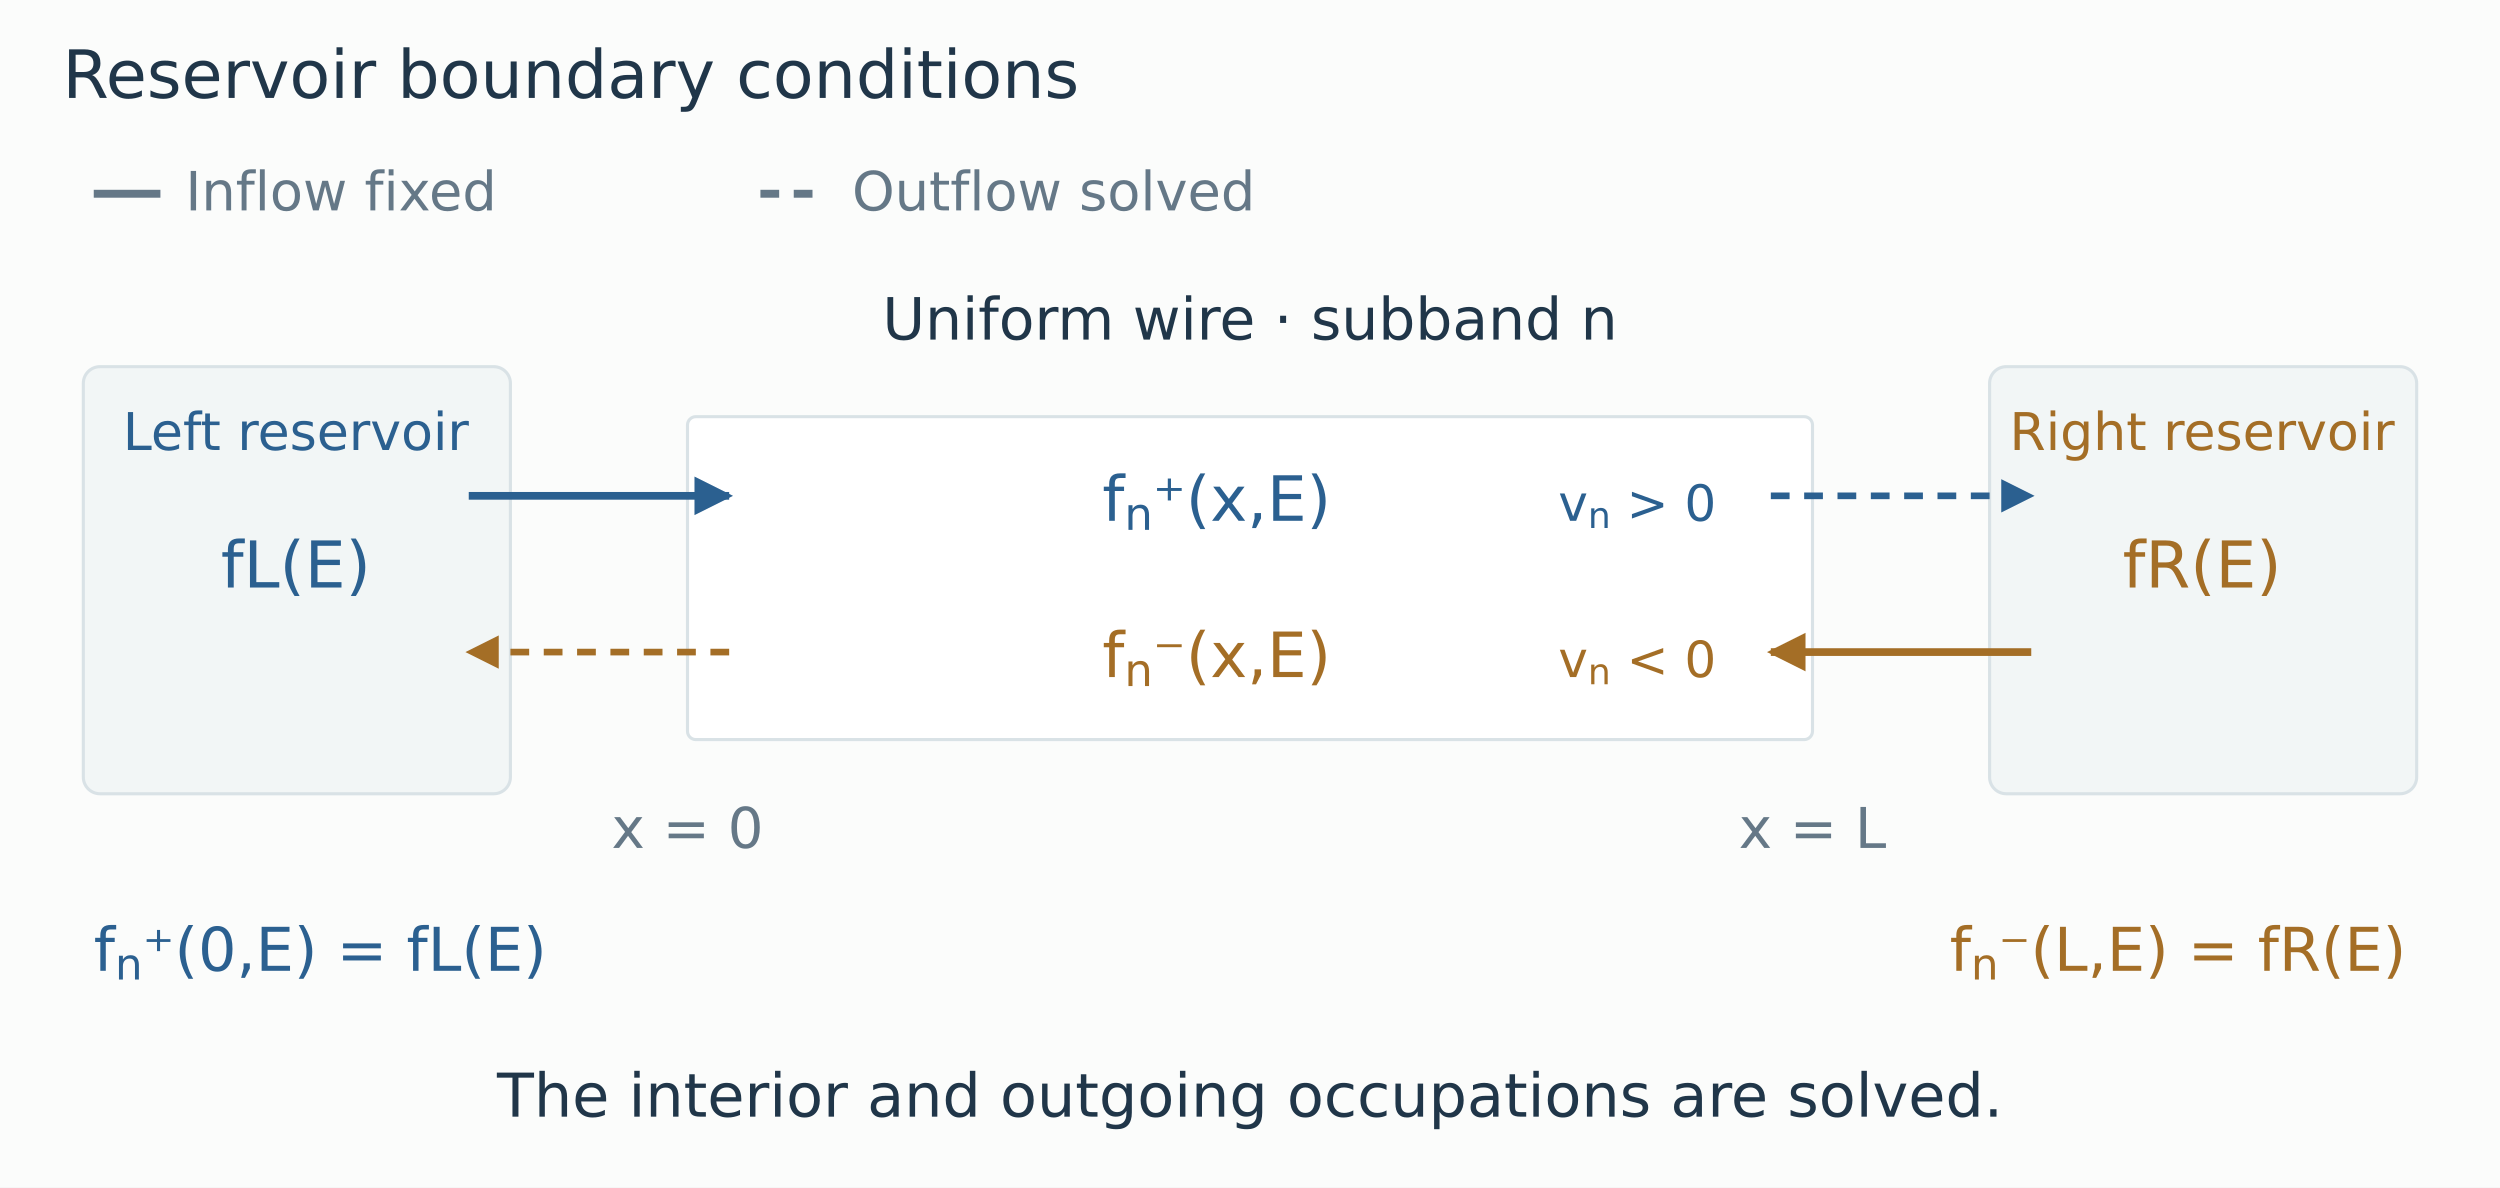
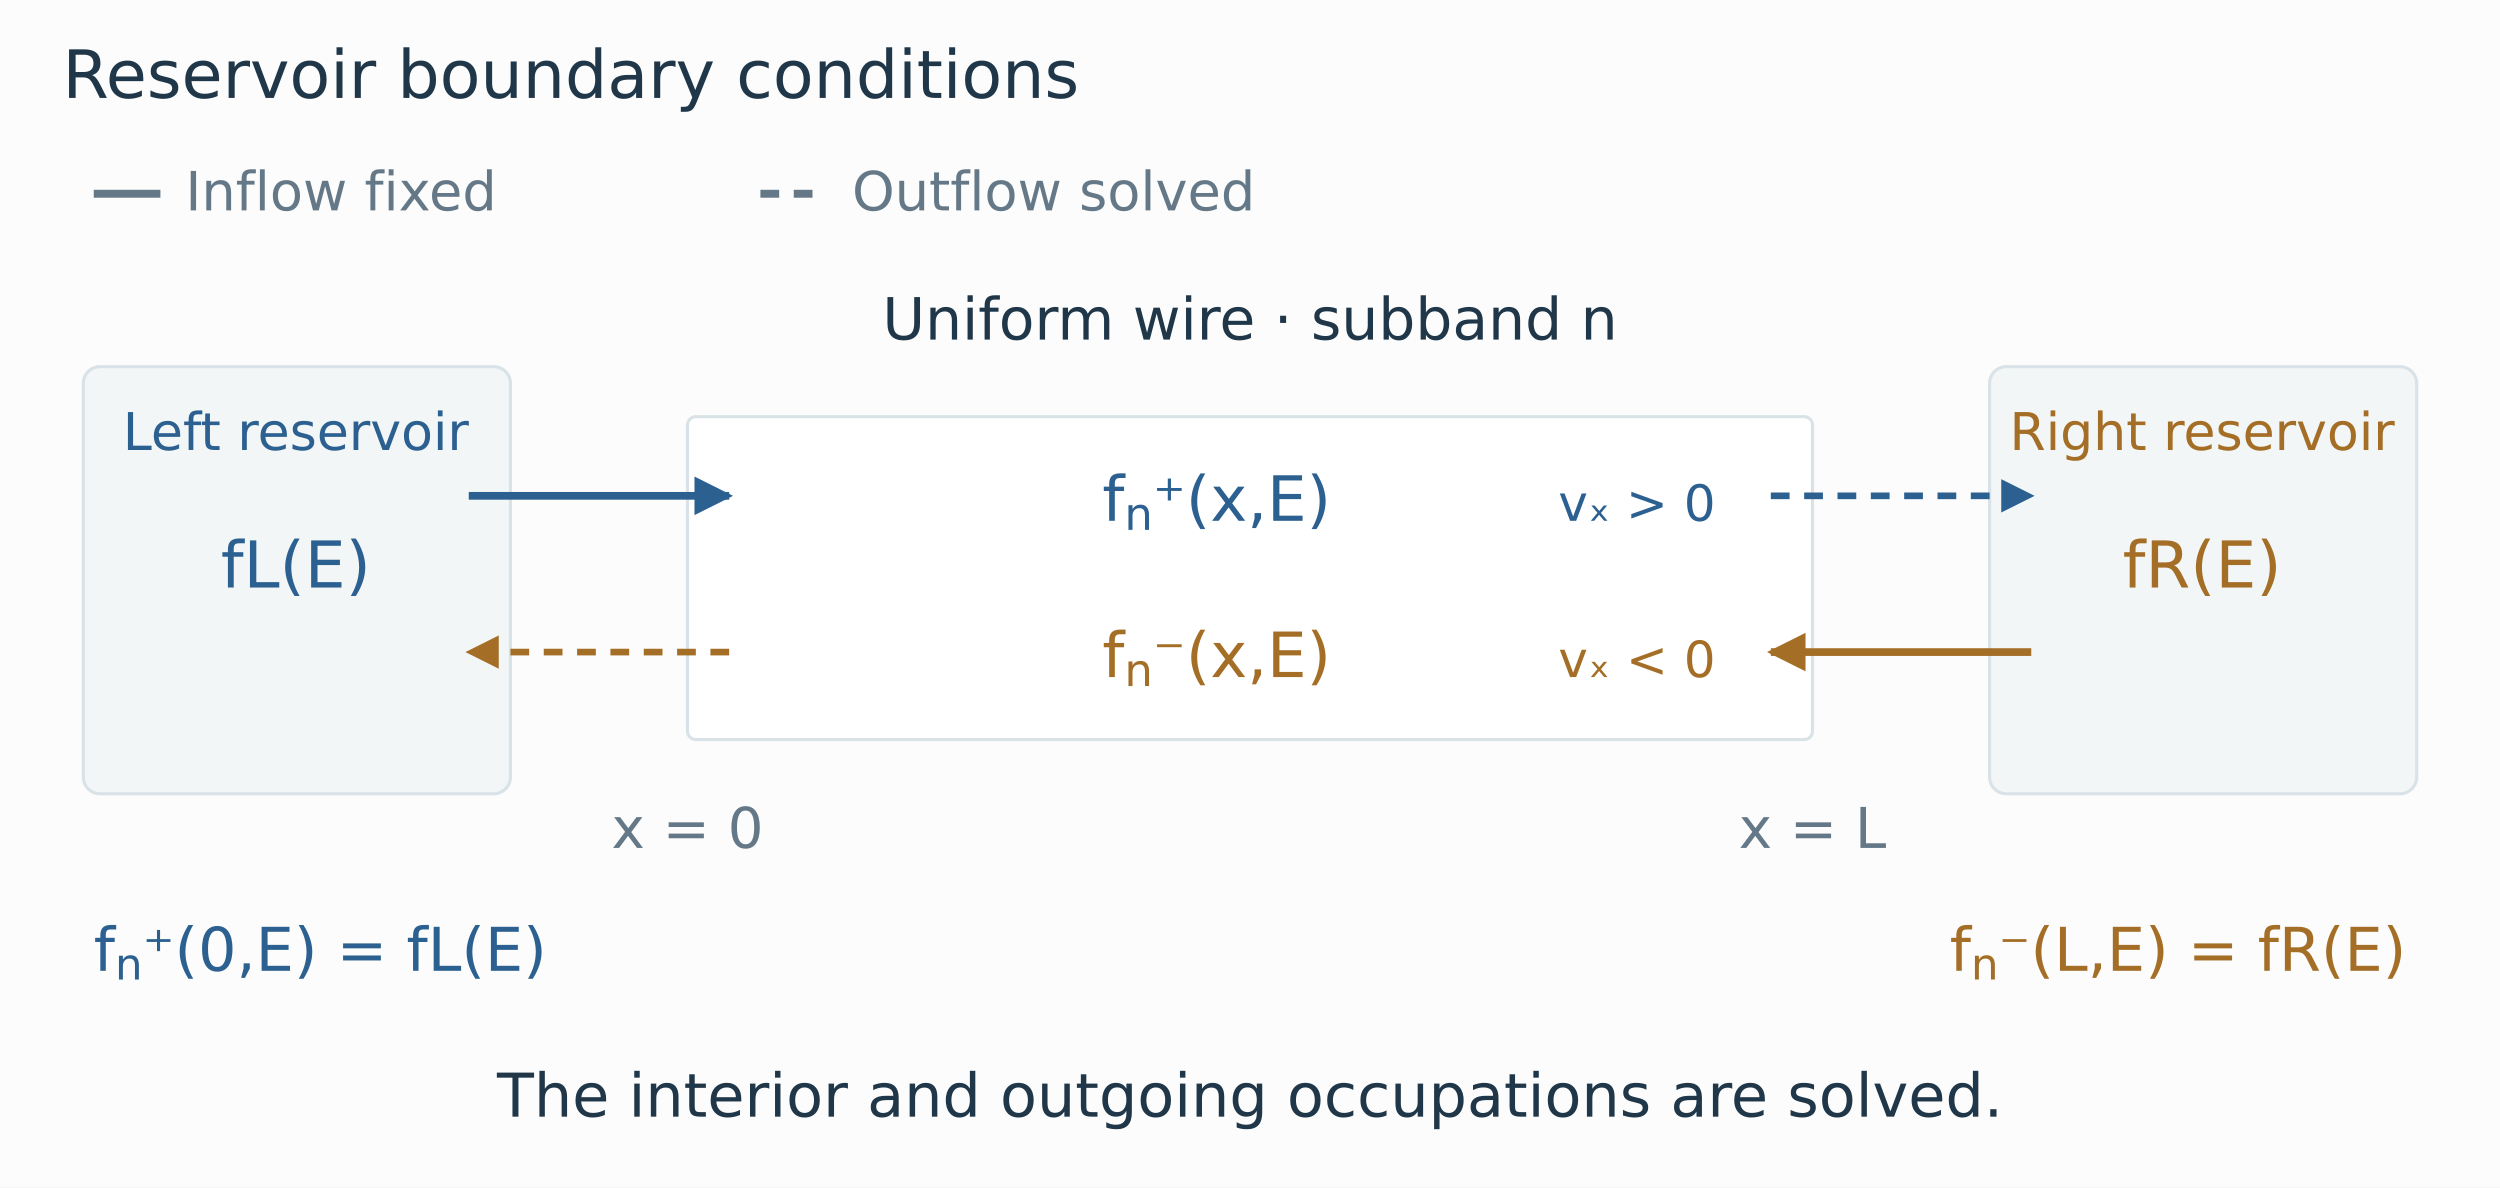
<svg xmlns="http://www.w3.org/2000/svg" width="1200" height="570" viewBox="0 0 1200 570" role="img" aria-labelledby="title desc">
  <defs>
    <marker id="arrow" viewBox="0 0 12 12" refX="10" refY="6" markerWidth="6" markerHeight="6" orient="auto-start-reverse">
      <path d="M 1 1 L 11 6 L 1 11 Z" fill="context-stroke" />
    </marker>
  </defs>
  <rect width="1200" height="570" fill="#fbfcfb" />
  <text x="30.00" y="47.00" font-family="DejaVu Sans, Arial, sans-serif" font-size="32" font-weight="500" fill="#203649" text-anchor="start">Reservoir boundary conditions</text>
  <line x1="45.00" y1="93.00" x2="77.00" y2="93.00" stroke="#657887" stroke-width="3.8" />
  <text x="89.00" y="101.00" font-family="DejaVu Sans, Arial, sans-serif" font-size="26" font-weight="400" fill="#657887" text-anchor="start">Inflow fixed</text>
  <line x1="365.00" y1="93.00" x2="397.00" y2="93.00" stroke="#657887" stroke-width="3.8" stroke-dasharray="9 7" />
  <text x="409.00" y="101.00" font-family="DejaVu Sans, Arial, sans-serif" font-size="26" font-weight="400" fill="#657887" text-anchor="start">Outflow solved</text>
  <rect x="40.00" y="176.00" width="205.00" height="205.00" rx="8" fill="#f2f6f6" stroke="#d9e2e6" stroke-width="1.5" />
  <rect x="955.00" y="176.00" width="205.00" height="205.00" rx="8" fill="#f2f6f6" stroke="#d9e2e6" stroke-width="1.5" />
  <text x="142.00" y="216.00" font-family="DejaVu Sans, Arial, sans-serif" font-size="25" font-weight="500" fill="#2b6090" text-anchor="middle">Left reservoir</text>
  <text x="142.00" y="282.00" font-family="DejaVu Sans, Arial, sans-serif" font-size="31" font-weight="400" fill="#2b6090" text-anchor="middle">fL(E)</text>
  <text x="1057.00" y="216.00" font-family="DejaVu Sans, Arial, sans-serif" font-size="25" font-weight="500" fill="#a46e26" text-anchor="middle">Right reservoir</text>
  <text x="1057.00" y="282.00" font-family="DejaVu Sans, Arial, sans-serif" font-size="31" font-weight="400" fill="#a46e26" text-anchor="middle">fR(E)</text>
  <text x="600.00" y="163.00" font-family="DejaVu Sans, Arial, sans-serif" font-size="28" font-weight="400" fill="#203649" text-anchor="middle">Uniform wire · subband n</text>
  <rect x="330.00" y="200.00" width="540.00" height="155.00" rx="4" fill="#ffffff" stroke="#d9e2e6" stroke-width="1.5" />
  <line x1="225.00" y1="238.00" x2="350.00" y2="238.00" stroke="#2b6090" stroke-width="3.7" marker-end="url(#arrow)" />
  <line x1="850.00" y1="238.00" x2="975.00" y2="238.00" stroke="#2b6090" stroke-width="3.2" marker-end="url(#arrow)" stroke-dasharray="9 7" />
  <line x1="975.00" y1="313.00" x2="850.00" y2="313.00" stroke="#a46e26" stroke-width="3.7" marker-end="url(#arrow)" />
  <line x1="350.00" y1="313.00" x2="225.00" y2="313.00" stroke="#a46e26" stroke-width="3.2" marker-end="url(#arrow)" stroke-dasharray="9 7" />
  <text x="584.00" y="250.00" font-family="DejaVu Sans, Arial, sans-serif" font-size="30" font-weight="400" fill="#2b6090" text-anchor="middle">f<tspan baseline-shift="sub" font-size="72%">n</tspan>⁺(x,E)</text>
  <text x="584.00" y="325.00" font-family="DejaVu Sans, Arial, sans-serif" font-size="30" font-weight="400" fill="#a46e26" text-anchor="middle">f<tspan baseline-shift="sub" font-size="72%">n</tspan>⁻(x,E)</text>
-   <text x="748.00" y="250.00" font-family="DejaVu Sans, Arial, sans-serif" font-size="24" font-weight="400" fill="#2b6090" text-anchor="start">v<tspan baseline-shift="sub" font-size="72%">n</tspan> &gt; 0</text>
-   <text x="748.00" y="325.00" font-family="DejaVu Sans, Arial, sans-serif" font-size="24" font-weight="400" fill="#a46e26" text-anchor="start">v<tspan baseline-shift="sub" font-size="72%">n</tspan> &lt; 0</text>
+   <text x="748.00" y="250.00" font-family="DejaVu Sans, Arial, sans-serif" font-size="24" font-weight="400" fill="#2b6090" text-anchor="start">vₓ &gt; 0</text>
+   <text x="748.00" y="325.00" font-family="DejaVu Sans, Arial, sans-serif" font-size="24" font-weight="400" fill="#a46e26" text-anchor="start">vₓ &lt; 0</text>
  <text x="330.00" y="407.00" font-family="DejaVu Sans, Arial, sans-serif" font-size="27" font-weight="400" fill="#657887" text-anchor="middle">x = 0</text>
  <text x="870.00" y="407.00" font-family="DejaVu Sans, Arial, sans-serif" font-size="27" font-weight="400" fill="#657887" text-anchor="middle">x = L</text>
  <text x="45.00" y="466.00" font-family="DejaVu Sans, Arial, sans-serif" font-size="29" font-weight="400" fill="#2b6090" text-anchor="start">f<tspan baseline-shift="sub" font-size="72%">n</tspan>⁺(0,E) = fL(E)</text>
  <text x="1155.00" y="466.00" font-family="DejaVu Sans, Arial, sans-serif" font-size="29" font-weight="400" fill="#a46e26" text-anchor="end">f<tspan baseline-shift="sub" font-size="72%">n</tspan>⁻(L,E) = fR(E)</text>
  <text x="600.00" y="536.00" font-family="DejaVu Sans, Arial, sans-serif" font-size="29" font-weight="400" fill="#203649" text-anchor="middle">The interior and outgoing occupations are solved.</text>
</svg>
